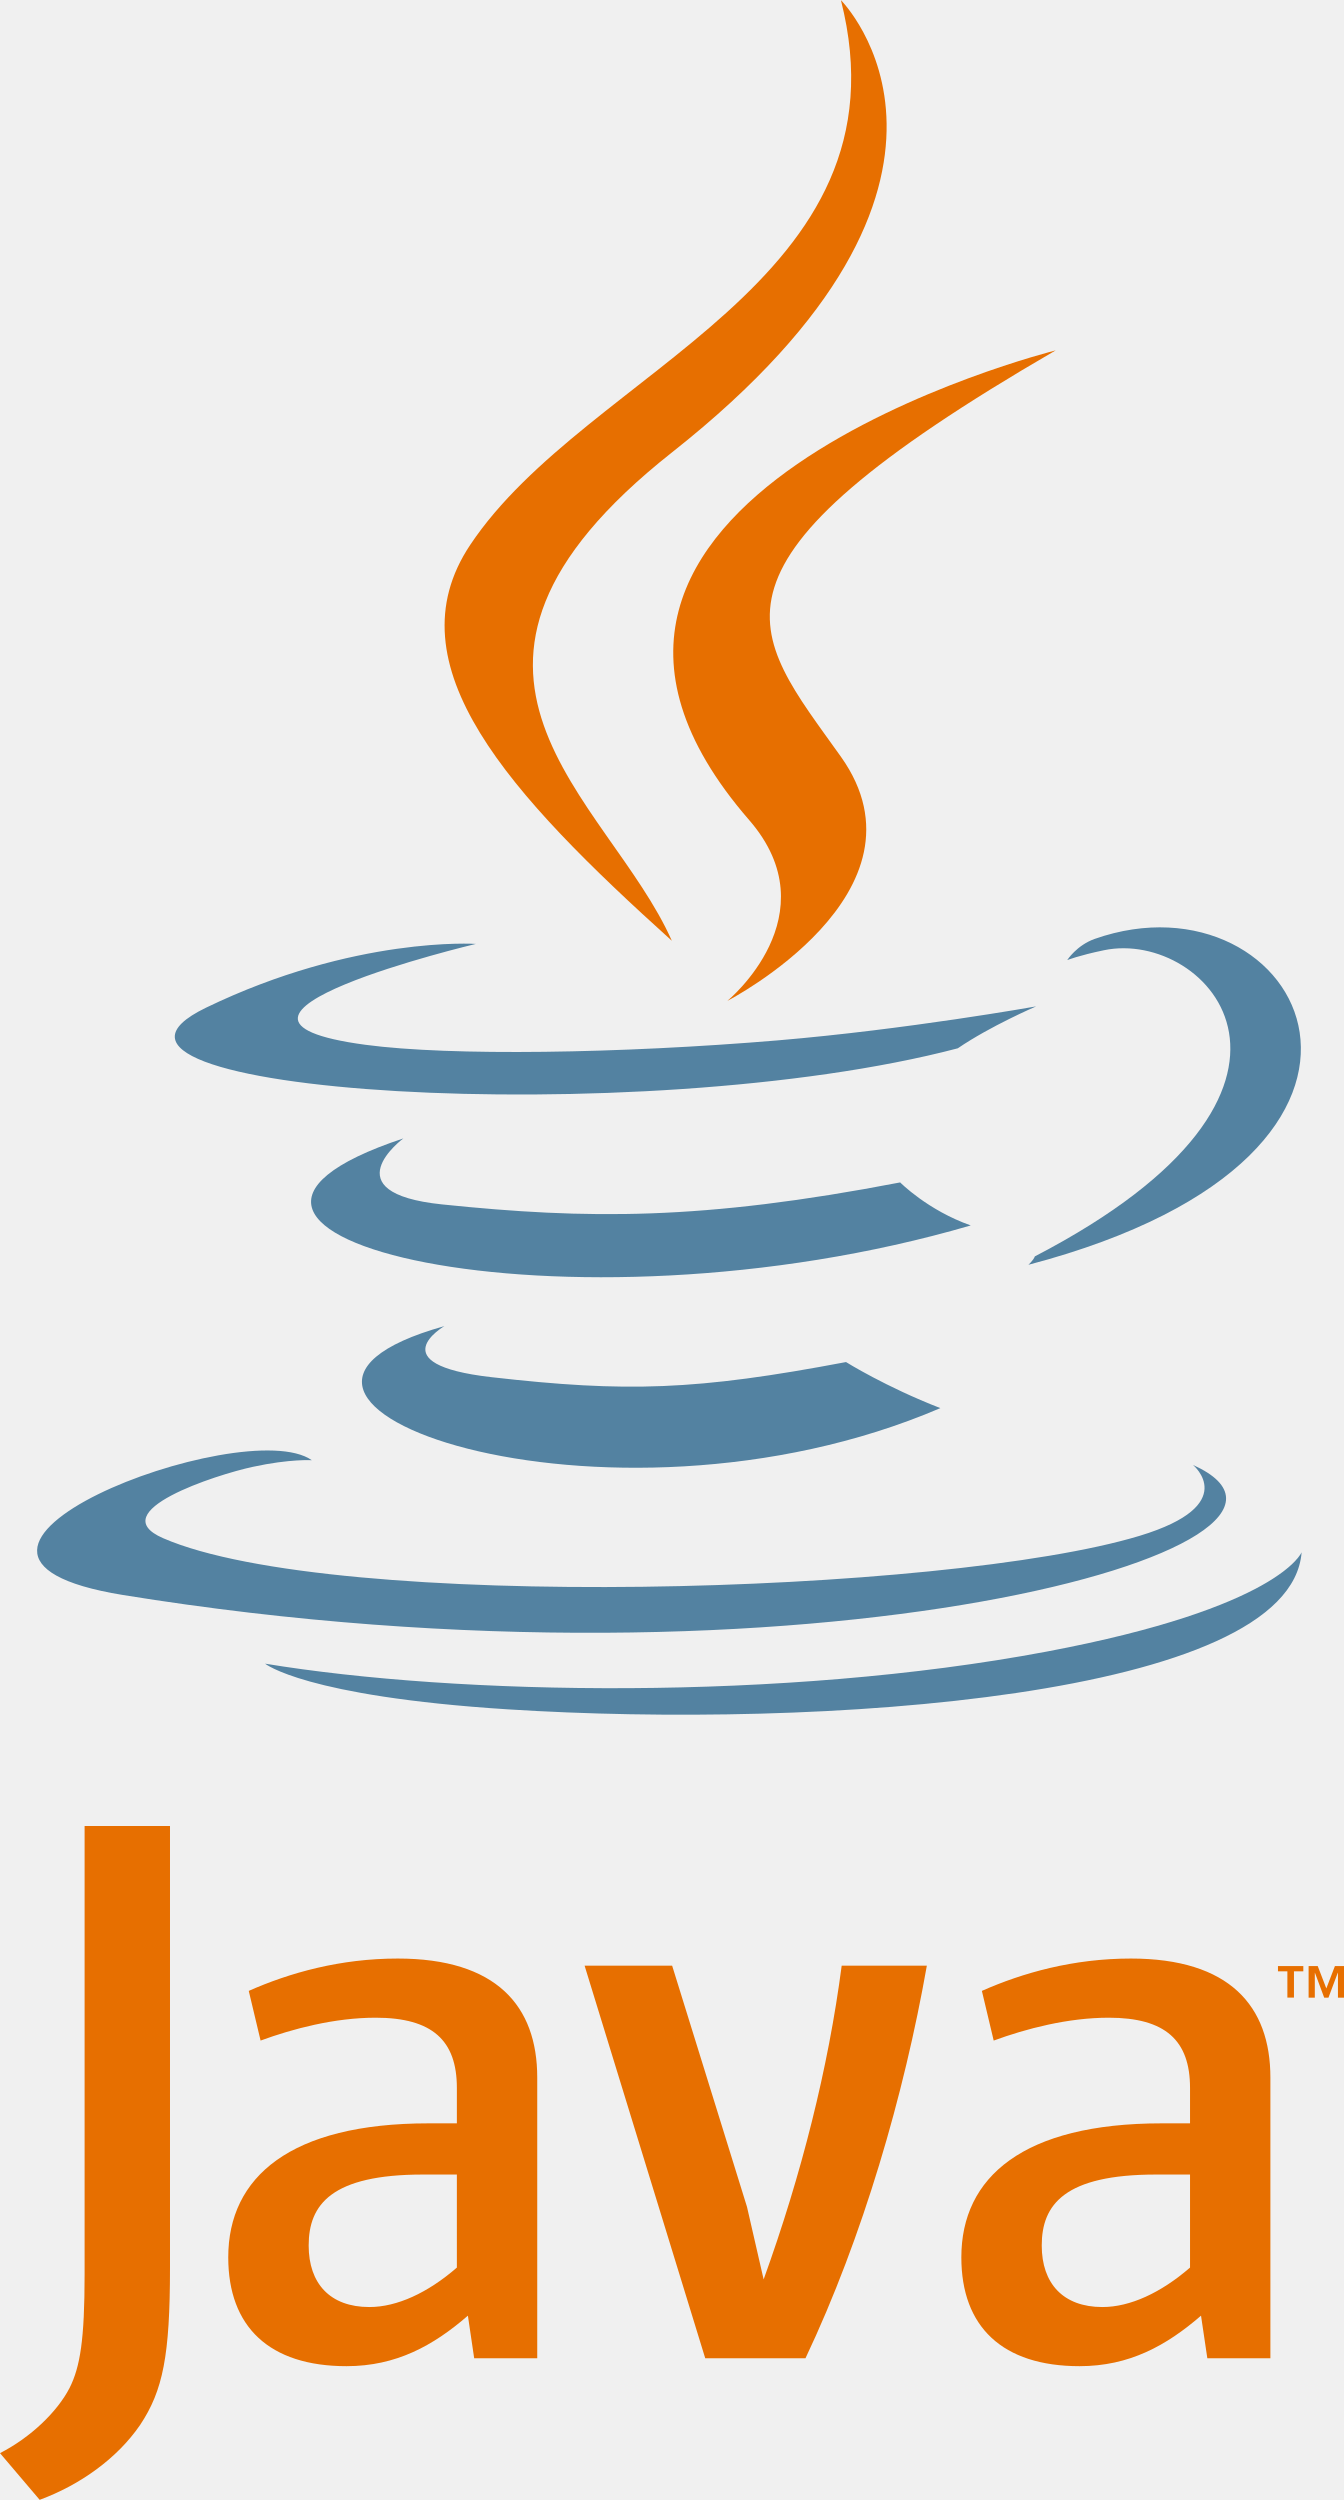
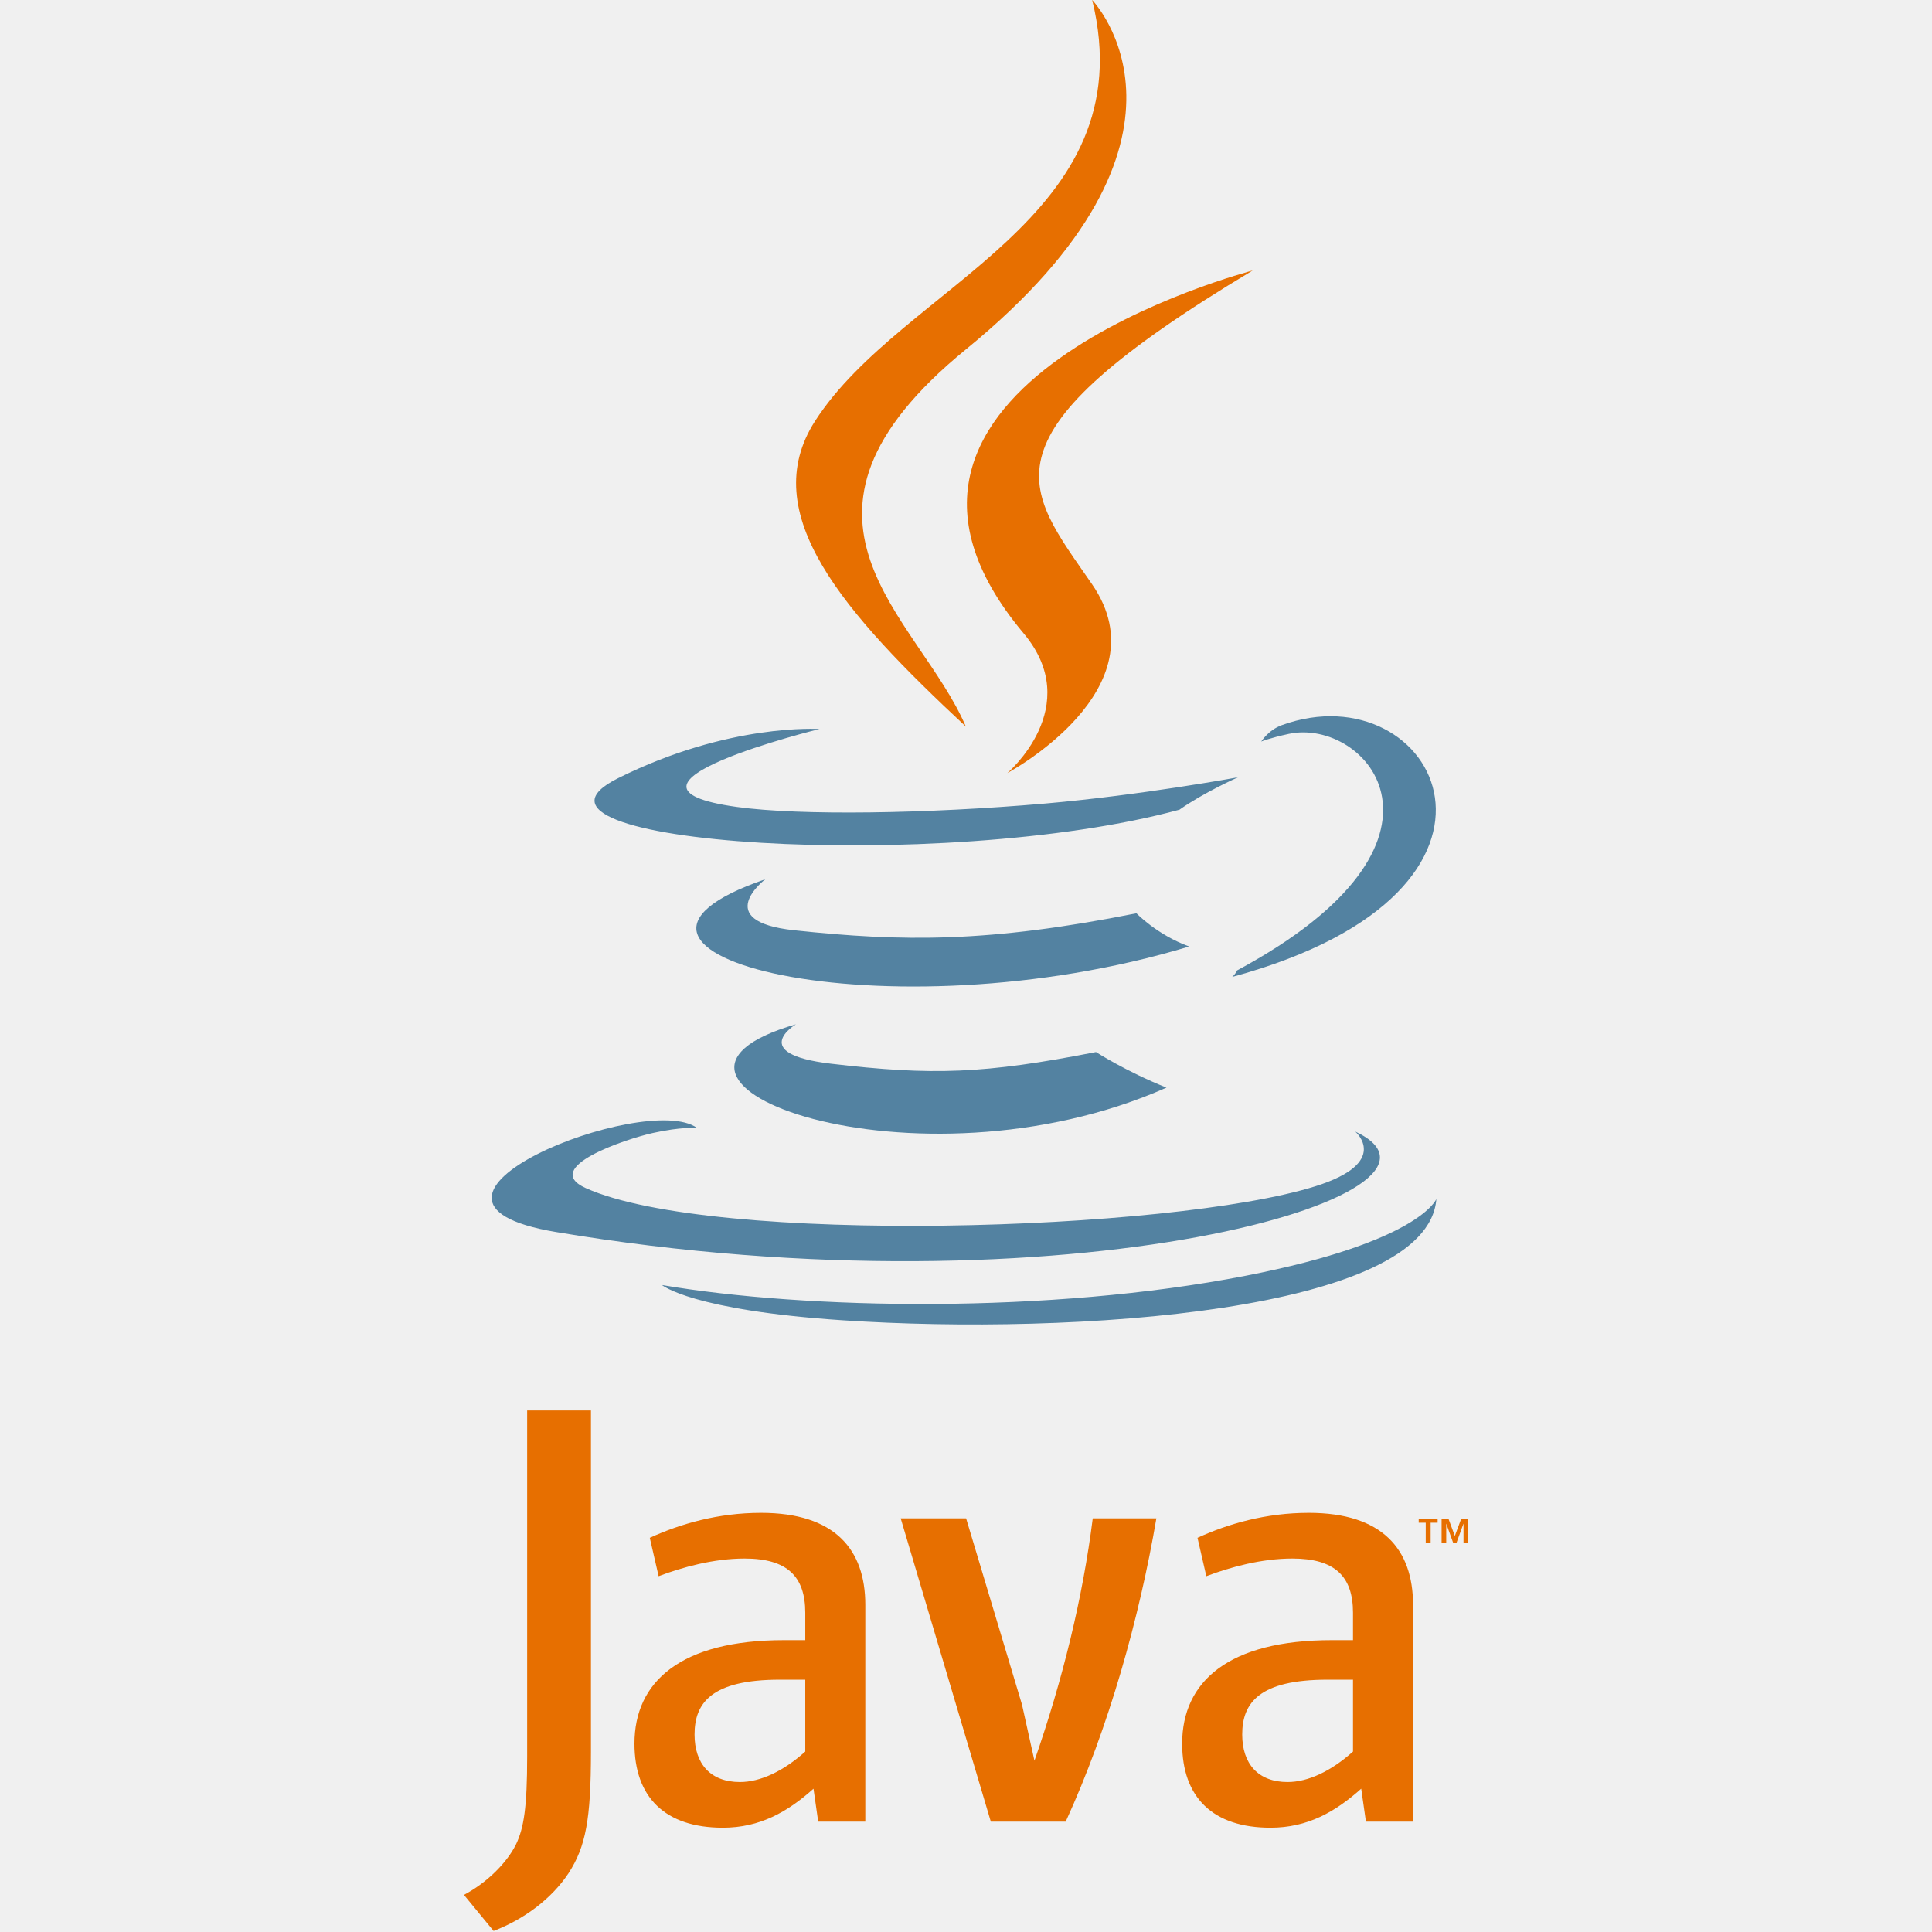
- <svg xmlns="http://www.w3.org/2000/svg" width="1344" height="2500" viewBox="6.527 4.399 290.829 540.906">
-   <path d="M285.104 430.945h-2.037v-1.14h5.486v1.14h-2.025v5.688h-1.424v-5.688zm10.942.297h-.032l-2.02 5.393h-.924l-2.006-5.393h-.024v5.393h-1.343v-6.828h1.976l1.86 4.835 1.854-4.835h1.969v6.828h-1.311l.001-5.393z" fill="#e76f00" />
-   <path d="M102.681 291.324s-14.178 8.245 10.09 11.035c29.4 3.354 44.426 2.873 76.825-3.259 0 0 8.518 5.341 20.414 9.967-72.63 31.128-164.376-1.803-107.329-17.743M93.806 250.704s-15.902 11.771 8.384 14.283c31.406 3.24 56.208 3.505 99.125-4.759 0 0 5.937 6.018 15.271 9.309-87.815 25.678-185.624 2.025-122.78-18.833" fill="#5382a1" />
-   <path d="M168.625 181.799c17.896 20.604-4.701 39.146-4.701 39.146s45.439-23.458 24.571-52.833c-19.491-27.395-34.438-41.005 46.479-87.934.001-.001-127.013 31.721-66.349 101.621" fill="#e76f00" />
-   <path d="M264.684 321.369s10.492 8.646-11.555 15.333c-41.923 12.7-174.488 16.535-211.314.507-13.238-5.76 11.587-13.752 19.396-15.429 8.144-1.766 12.798-1.437 12.798-1.437-14.722-10.371-95.157 20.363-40.857 29.166 148.084 24.015 269.944-10.814 231.532-28.14M109.499 208.617s-67.431 16.016-23.879 21.832c18.389 2.462 55.047 1.905 89.192-.956 27.906-2.354 55.928-7.358 55.928-7.358s-9.84 4.214-16.959 9.074c-68.475 18.01-200.756 9.631-162.674-8.79 32.206-15.568 58.392-13.802 58.392-13.802M230.462 276.231c69.608-36.171 37.425-70.932 14.96-66.248-5.506 1.146-7.961 2.139-7.961 2.139s2.045-3.202 5.947-4.588c44.441-15.624 78.619 46.081-14.346 70.521 0 0 1.079-.962 1.4-1.824" fill="#5382a1" />
-   <path d="M188.495 4.399s38.55 38.562-36.563 97.862c-60.233 47.567-13.735 74.689-.025 105.678-35.158-31.723-60.96-59.647-43.65-85.637 25.406-38.151 95.792-56.648 80.238-117.903" fill="#e76f00" />
-   <path d="M116.339 374.246c66.815 4.277 169.417-2.373 171.846-33.987 0 0-4.67 11.984-55.219 21.503-57.027 10.731-127.364 9.479-169.081 2.601.002-.002 8.541 7.067 52.454 9.883" fill="#5382a1" />
-   <path d="M105.389 495.049c-6.303 5.467-12.96 8.536-18.934 8.536-8.527 0-13.134-5.113-13.134-13.314 0-8.871 4.937-15.357 24.739-15.357h7.328l.001 20.135m17.392 19.623V453.93c0-15.518-8.85-25.756-30.188-25.756-12.457 0-23.369 3.076-32.238 6.999l2.56 10.752c6.983-2.563 16.022-4.949 24.894-4.949 12.292 0 17.58 4.949 17.58 15.181v7.678h-6.135c-29.865 0-43.337 11.593-43.337 28.993 0 15.018 8.878 23.554 25.594 23.554 10.745 0 18.766-4.437 26.264-10.929l1.361 9.221 13.645-.002zM180.824 514.672h-21.691l-26.106-84.96h18.944l16.198 52.199 3.601 15.699c8.195-22.698 13.992-45.726 16.891-67.898h18.427c-4.938 27.976-13.822 58.684-26.264 84.96M264.038 495.049c-6.315 5.467-12.983 8.536-18.958 8.536-8.512 0-13.131-5.113-13.131-13.314 0-8.871 4.947-15.357 24.748-15.357h7.341v20.135m17.39 19.623V453.93c0-15.518-8.871-25.756-30.186-25.756-12.465 0-23.381 3.076-32.246 6.999l2.557 10.752c6.985-2.563 16.041-4.949 24.906-4.949 12.283 0 17.579 4.949 17.579 15.181v7.678h-6.146c-29.873 0-43.34 11.593-43.34 28.993 0 15.018 8.871 23.554 25.584 23.554 10.752 0 18.77-4.437 26.28-10.929l1.366 9.221 13.646-.002zM36.847 529.099c-4.958 7.239-12.966 12.966-21.733 16.206L6.527 535.2c6.673-3.424 12.396-8.954 15.055-14.104 2.3-4.581 3.252-10.485 3.252-24.604v-96.995h18.478v95.666c-.001 18.875-1.51 26.5-6.465 33.936" fill="#e76f00" />
+ <svg xmlns="http://www.w3.org/2000/svg" width="2500" height="2501" viewBox="0 0 2500 2501" fill="none">
+   <g clip-path="url(#clip0_1_31)">
+     <path d="M1845.63 1971.19H1836.53V1965.92H1861.04V1971.19H1851.99V1997.47H1845.63V1971.19ZM1894.53 1972.56H1894.39L1885.36 1997.48H1881.23L1872.27 1972.56H1872.16V1997.48H1866.16V1965.93H1874.99L1883.3 1988.27L1891.59 1965.93H1900.39V1997.48H1894.53L1894.53 1972.56Z" fill="#E76F00" />
+     <path d="M1030.32 1325.96C1030.32 1325.96 966.957 1364.06 1075.42 1376.95C1206.82 1392.45 1273.97 1390.23 1418.77 1361.89C1418.77 1361.89 1456.84 1386.58 1510.01 1407.95C1185.4 1551.8 775.362 1399.62 1030.32 1325.96ZM990.658 1138.24C990.658 1138.24 919.587 1192.64 1028.13 1204.25C1168.49 1219.22 1279.34 1220.45 1471.15 1182.26C1471.15 1182.26 1497.68 1210.07 1539.4 1225.27C1146.93 1343.94 709.788 1234.63 990.658 1138.24Z" fill="#5382A1" />
+     <path d="M1325.05 819.814C1405.03 915.03 1304.04 1000.72 1304.04 1000.72C1304.04 1000.72 1507.12 892.312 1413.85 756.562C1326.74 629.962 1259.94 567.067 1621.58 350.195C1621.59 350.191 1053.92 496.787 1325.05 819.814Z" fill="#E76F00" />
+     <path d="M1754.37 1464.8C1754.37 1464.8 1801.26 1504.76 1702.72 1535.66C1515.36 1594.35 922.88 1612.08 758.293 1538.01C699.129 1511.39 810.079 1474.45 844.98 1466.7C881.378 1458.54 902.179 1460.06 902.179 1460.06C836.381 1412.14 476.892 1554.17 719.576 1594.85C1381.41 1705.83 1926.04 1544.87 1754.37 1464.8ZM1060.79 943.747C1060.79 943.747 759.424 1017.76 954.072 1044.64C1036.26 1056.02 1200.09 1053.44 1352.7 1040.22C1477.42 1029.34 1602.66 1006.22 1602.66 1006.22C1602.66 1006.22 1558.68 1025.69 1526.86 1048.15C1220.83 1131.38 629.622 1092.66 799.822 1007.53C943.761 935.586 1060.79 943.747 1060.79 943.747ZM1601.42 1256.21C1912.52 1089.05 1768.68 928.414 1668.28 950.06C1643.67 955.356 1632.7 959.944 1632.7 959.944C1632.7 959.944 1641.84 945.147 1659.28 938.742C1857.9 866.539 2010.65 1151.69 1595.16 1264.64C1595.16 1264.64 1599.98 1260.19 1601.42 1256.21Z" fill="#5382A1" />
+     <path d="M1413.85 0C1413.85 0 1586.15 178.205 1250.44 452.247C981.241 672.067 1189.06 797.405 1250.33 940.614C1093.2 794.013 977.88 664.969 1055.24 544.862C1168.79 368.556 1483.37 283.076 1413.85 0Z" fill="#E76F00" />
+     <path d="M1091.37 1709.16C1389.98 1728.93 1848.54 1698.2 1859.4 1552.1C1859.4 1552.1 1838.53 1607.48 1612.61 1651.47C1357.74 1701.06 1043.38 1695.28 856.932 1663.49C856.941 1663.48 895.104 1696.15 1091.37 1709.16Z" fill="#5382A1" />
+     <path d="M1042.43 2267.43C1014.26 2292.69 984.503 2306.87 957.804 2306.87C919.694 2306.87 899.104 2283.25 899.104 2245.35C899.104 2204.35 921.169 2174.38 1009.67 2174.38H1042.42L1042.43 2267.43ZM1120.16 2358.11V2077.41C1120.16 2005.69 1080.6 1958.38 985.236 1958.38C929.562 1958.38 880.793 1972.59 841.154 1990.72L852.596 2040.41C883.805 2028.57 924.203 2017.54 963.855 2017.54C1018.79 2017.54 1042.43 2040.41 1042.43 2087.7V2123.18H1015.01C881.53 2123.18 821.32 2176.75 821.32 2257.16C821.32 2326.57 860.998 2366.01 935.707 2366.01C983.73 2366.01 1019.58 2345.51 1053.09 2315.51L1059.17 2358.12L1120.16 2358.11ZM1379.57 2358.11H1282.62L1165.95 1965.49H1250.62L1323.01 2206.71L1339.1 2279.26C1375.73 2174.37 1401.64 2067.95 1414.59 1965.49H1496.95C1474.88 2094.77 1435.18 2236.68 1379.57 2358.11ZM1751.48 2267.43C1723.25 2292.69 1693.45 2306.87 1666.75 2306.87C1628.71 2306.87 1608.06 2283.25 1608.06 2245.35C1608.06 2204.35 1630.17 2174.38 1718.67 2174.38H1751.48V2267.43ZM1829.2 2358.11V2077.41C1829.2 2005.69 1789.55 1958.38 1694.29 1958.38C1638.58 1958.38 1589.79 1972.59 1550.17 1990.72L1561.6 2040.41C1592.82 2028.57 1633.29 2017.54 1672.91 2017.54C1727.81 2017.54 1751.48 2040.41 1751.48 2087.7V2123.18H1724.01C1590.5 2123.18 1530.31 2176.75 1530.31 2257.16C1530.31 2326.57 1569.96 2366.01 1644.65 2366.01C1692.71 2366.01 1728.54 2345.51 1762.11 2315.51L1768.21 2358.12L1829.2 2358.11ZM736.09 2424.78C713.931 2458.23 678.141 2484.7 638.958 2499.67L600.58 2452.98C630.404 2437.15 655.982 2411.6 667.866 2387.8C678.145 2366.63 682.4 2339.34 682.4 2274.1V1825.86H764.984V2267.95C764.979 2355.18 758.235 2390.42 736.09 2424.78Z" fill="#E76F00" />
+   </g>
+   <defs>
+     <clipPath id="clip0_1_31">
+       <rect width="2500" height="2500" fill="white" transform="translate(0 0.5)" />
+     </clipPath>
+   </defs>
</svg>
